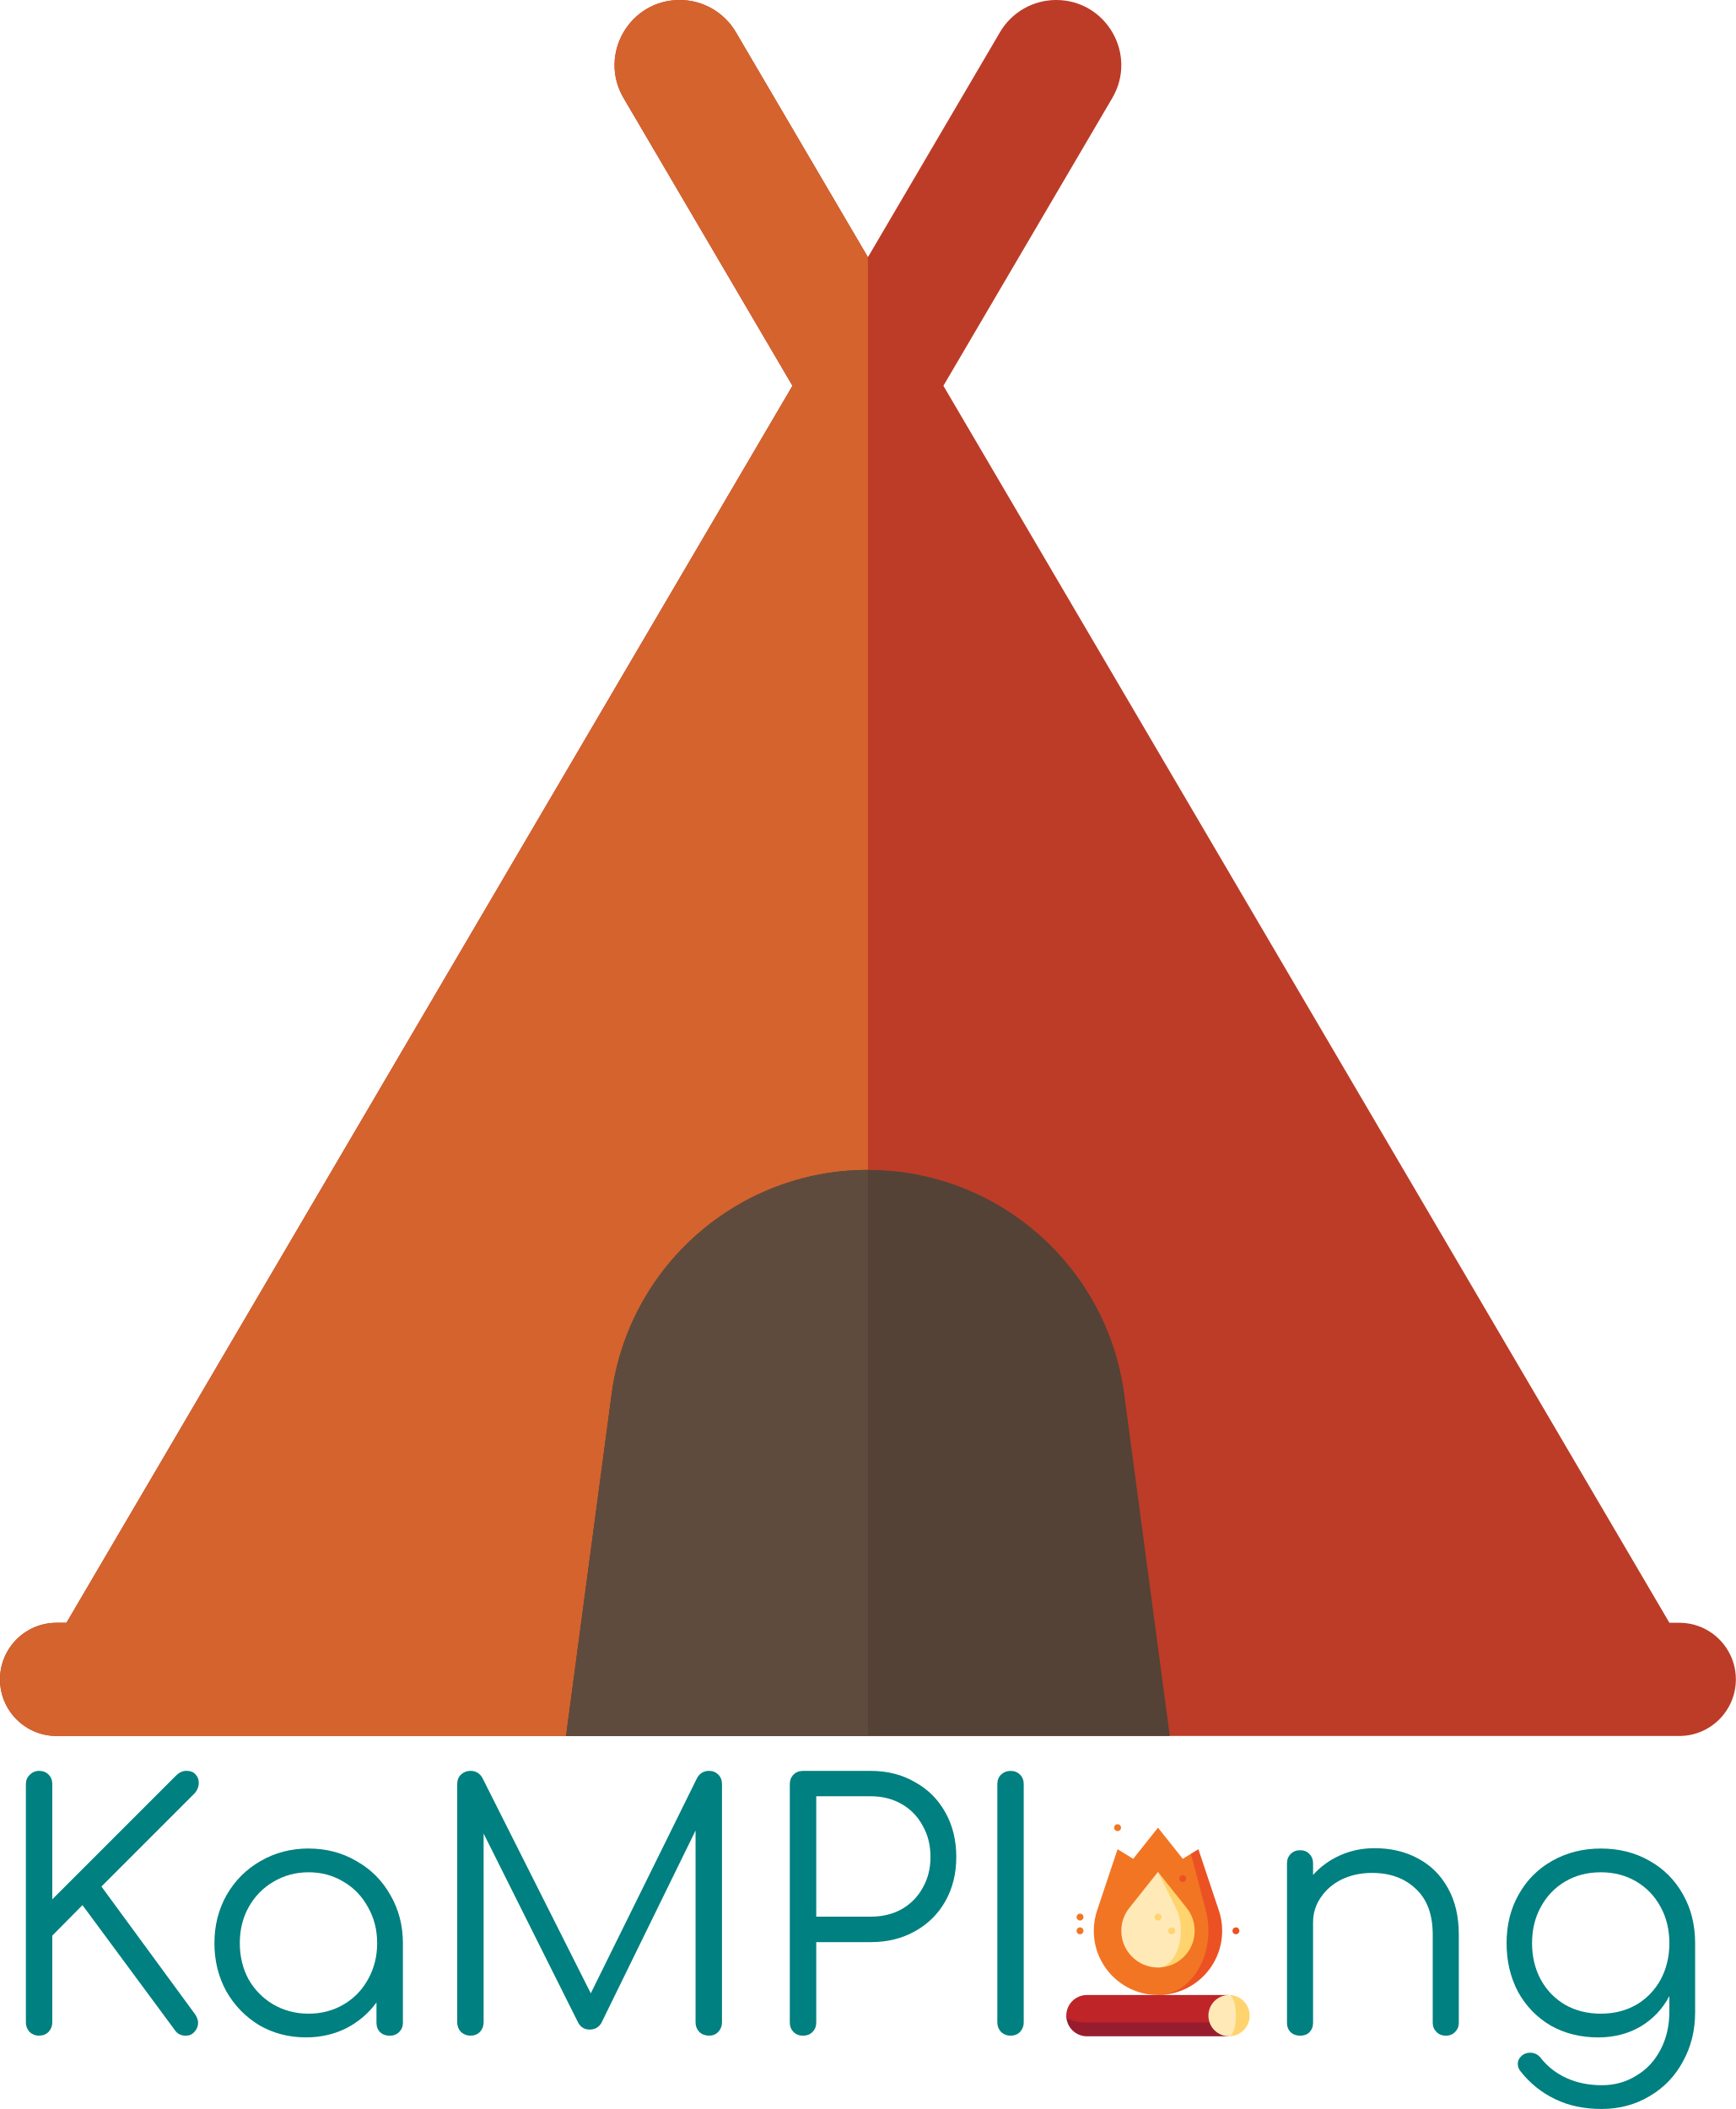
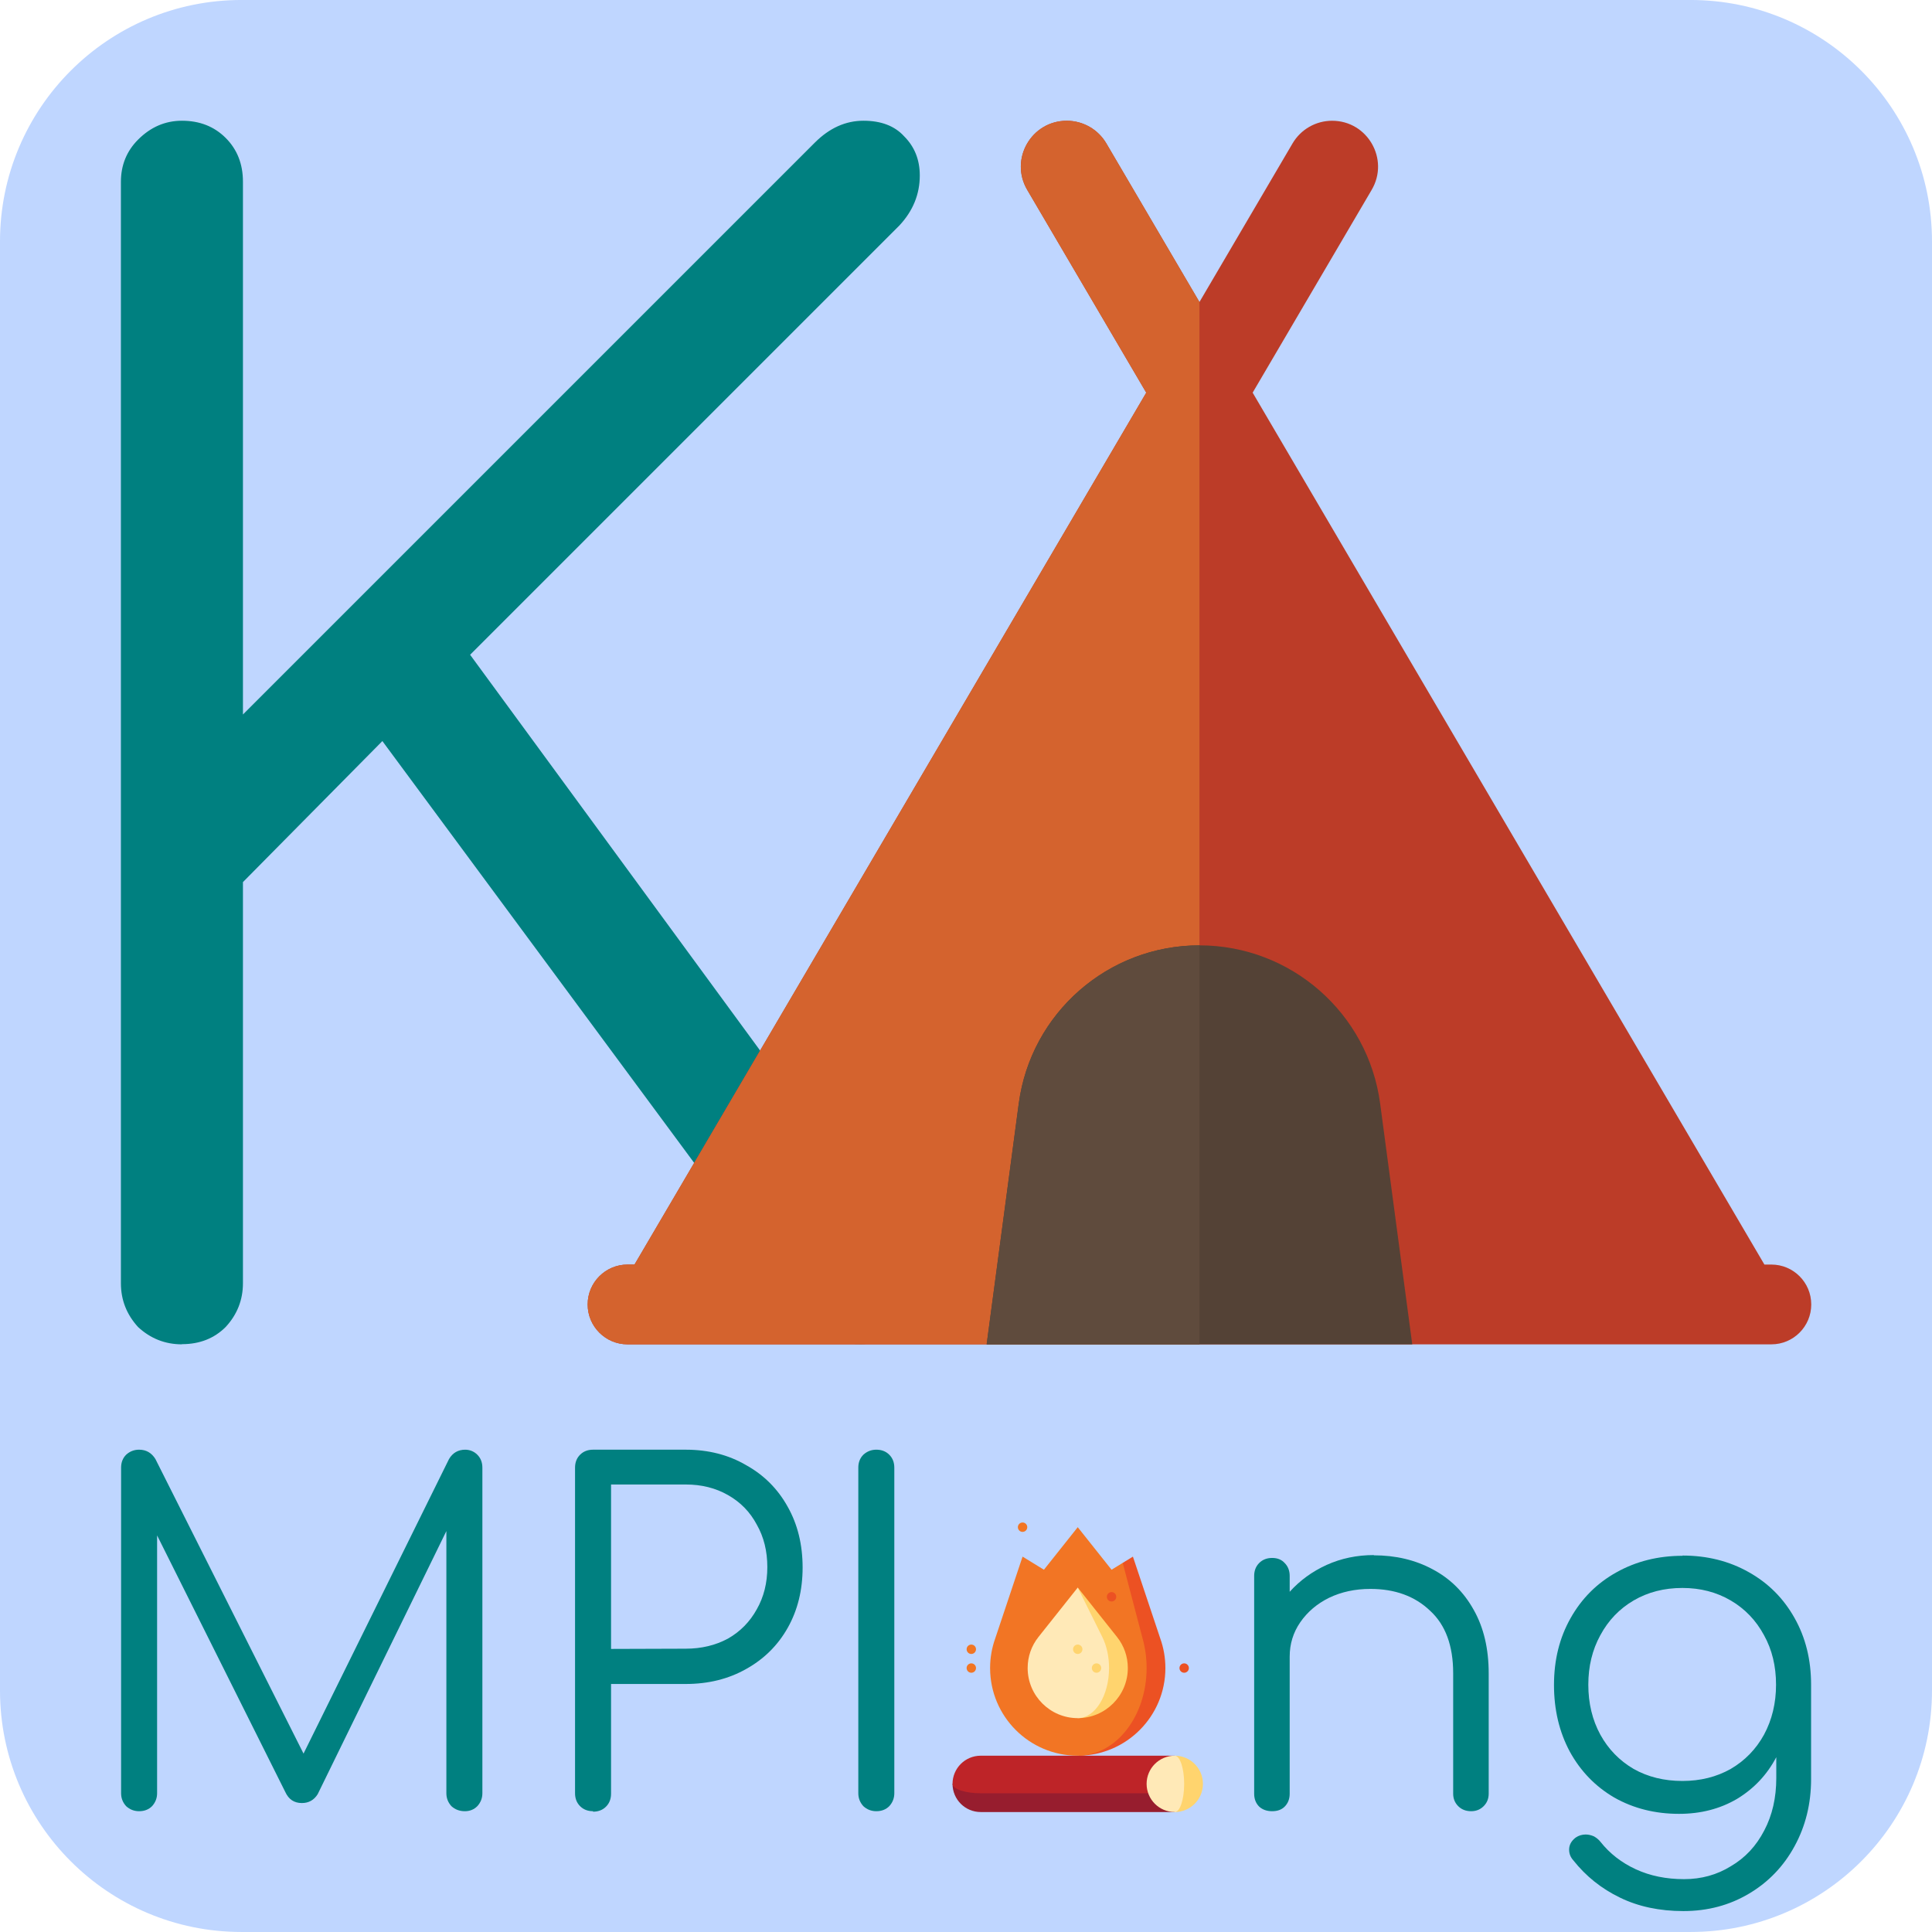
- <svg xmlns="http://www.w3.org/2000/svg" width="9.874mm" height="11.996mm" viewBox="0 0 9.874 11.996" version="1.1" id="svg8">
+ <svg xmlns="http://www.w3.org/2000/svg" width="12mm" height="12mm" viewBox="0 0 12 12" version="1.1" id="svg8">
  <defs id="defs2" />
  <g id="layer1" transform="translate(-19.05702,-57.79911)">
-     <g aria-label="KaMPI  ng" id="text12" style="font-style:normal;font-variant:normal;font-weight:normal;font-stretch:normal;font-size:10.583px;line-height:1.25;font-family:Comfortaa;-inkscape-font-specification:'Comfortaa, Normal';font-variant-ligatures:normal;font-variant-caps:normal;font-variant-numeric:normal;font-variant-east-asian:normal;fill:#008080;fill-opacity:1;stroke:none;stroke-width:0.265" transform="matrix(0.18225,0,0,0.18225,13.67823,57.05434)">
-       <path d="m 30.733,67.62 q -0.169,0 -0.296,-0.116 -0.116,-0.127 -0.116,-0.296 v -7.44 q 0,-0.169 0.116,-0.286 0.127,-0.127 0.296,-0.127 0.18,0 0.296,0.116 0.116,0.116 0.116,0.296 v 3.598 l 3.863,-3.863 q 0.148,-0.148 0.328,-0.148 0.18,0 0.275,0.106 0.106,0.106 0.106,0.265 0,0.191 -0.138,0.339 l -2.9,2.9 2.932,4 q 0.085,0.138 0.085,0.254 0,0.159 -0.116,0.286 -0.106,0.116 -0.265,0.116 -0.233,0 -0.349,-0.18 l -2.879,-3.895 -0.942,0.952 v 2.709 q 0,0.169 -0.116,0.296 -0.116,0.116 -0.296,0.116 z" style="font-style:normal;font-variant:normal;font-weight:normal;font-stretch:normal;font-size:10.583px;font-family:Comfortaa;-inkscape-font-specification:'Comfortaa, Normal';font-variant-ligatures:normal;font-variant-caps:normal;font-variant-numeric:normal;font-variant-east-asian:normal;fill:#008080;stroke-width:0.265" id="path72" />
-       <path d="m 39.147,61.779 q 0.825,0 1.492,0.392 0.677,0.381 1.058,1.058 0.392,0.677 0.392,1.503 v 2.487 q 0,0.169 -0.116,0.286 -0.116,0.116 -0.296,0.116 -0.18,0 -0.296,-0.106 Q 41.264,67.398 41.264,67.218 v -0.635 q -0.37,0.508 -0.942,0.804 -0.571,0.286 -1.259,0.286 -0.804,0 -1.46,-0.381 -0.646,-0.392 -1.027,-1.058 -0.37,-0.677 -0.37,-1.503 0,-0.825 0.381,-1.503 0.392,-0.677 1.058,-1.058 0.677,-0.392 1.503,-0.392 z m 0,5.154 q 0.603,0 1.09,-0.286 0.487,-0.286 0.762,-0.783 0.286,-0.508 0.286,-1.132 0,-0.624 -0.286,-1.122 -0.275,-0.508 -0.762,-0.794 -0.487,-0.296 -1.09,-0.296 -0.603,0 -1.101,0.296 -0.487,0.286 -0.773,0.794 -0.275,0.497 -0.275,1.122 0,0.624 0.275,1.132 0.286,0.497 0.773,0.783 0.497,0.286 1.101,0.286 z" style="font-style:normal;font-variant:normal;font-weight:normal;font-stretch:normal;font-size:10.583px;font-family:Comfortaa;-inkscape-font-specification:'Comfortaa, Normal';font-variant-ligatures:normal;font-variant-caps:normal;font-variant-numeric:normal;font-variant-east-asian:normal;fill:#008080;stroke-width:0.265" id="path74" />
-       <path d="m 51.646,59.355 q 0.169,0 0.286,0.116 0.116,0.116 0.116,0.296 v 7.44 q 0,0.169 -0.116,0.296 -0.116,0.116 -0.286,0.116 -0.18,0 -0.307,-0.116 -0.116,-0.127 -0.116,-0.296 v -5.99 l -2.942,6.011 q -0.127,0.201 -0.36,0.201 -0.265,0 -0.381,-0.254 l -2.932,-5.863 v 5.895 q 0,0.169 -0.116,0.296 -0.116,0.116 -0.296,0.116 -0.169,0 -0.296,-0.116 -0.116,-0.127 -0.116,-0.296 v -7.44 q 0,-0.18 0.116,-0.296 0.127,-0.116 0.296,-0.116 0.243,0 0.37,0.212 l 3.387,6.731 3.323,-6.731 q 0.127,-0.212 0.37,-0.212 z" style="font-style:normal;font-variant:normal;font-weight:normal;font-stretch:normal;font-size:10.583px;font-family:Comfortaa;-inkscape-font-specification:'Comfortaa, Normal';font-variant-ligatures:normal;font-variant-caps:normal;font-variant-numeric:normal;font-variant-east-asian:normal;fill:#008080;stroke-width:0.265" id="path76" />
-       <path d="m 54.577,67.62 q -0.18,0 -0.296,-0.116 -0.116,-0.116 -0.116,-0.296 v -7.44 q 0,-0.18 0.116,-0.296 0.116,-0.116 0.296,-0.116 h 2.117 q 0.773,0 1.376,0.349 0.614,0.339 0.952,0.952 0.339,0.603 0.339,1.386 0,0.773 -0.339,1.376 -0.339,0.603 -0.952,0.942 -0.603,0.339 -1.376,0.339 H 54.99 v 2.508 q 0,0.18 -0.116,0.296 -0.116,0.116 -0.296,0.116 z m 2.117,-3.715 q 0.54,0 0.963,-0.233 0.423,-0.243 0.656,-0.667 0.243,-0.423 0.243,-0.963 0,-0.55 -0.243,-0.974 -0.233,-0.434 -0.656,-0.677 -0.423,-0.243 -0.963,-0.243 H 54.99 v 3.757 z" style="font-style:normal;font-variant:normal;font-weight:normal;font-stretch:normal;font-size:10.583px;font-family:Comfortaa;-inkscape-font-specification:'Comfortaa, Normal';font-variant-ligatures:normal;font-variant-caps:normal;font-variant-numeric:normal;font-variant-east-asian:normal;fill:#008080;stroke-width:0.265" id="path78" />
-       <path d="m 61.054,67.62 q -0.169,0 -0.296,-0.116 -0.116,-0.127 -0.116,-0.296 v -7.44 q 0,-0.18 0.116,-0.296 0.127,-0.116 0.296,-0.116 0.18,0 0.296,0.116 0.116,0.116 0.116,0.296 v 7.44 q 0,0.169 -0.116,0.296 -0.116,0.116 -0.296,0.116 z" style="font-style:normal;font-variant:normal;font-weight:normal;font-stretch:normal;font-size:10.583px;font-family:Comfortaa;-inkscape-font-specification:'Comfortaa, Normal';font-variant-ligatures:normal;font-variant-caps:normal;font-variant-numeric:normal;font-variant-east-asian:normal;fill:#008080;stroke-width:0.265" id="path80" />
-       <path d="m 72.421,61.768 q 0.751,0 1.344,0.317 0.603,0.317 0.942,0.931 0.339,0.603 0.339,1.45 v 2.752 q 0,0.169 -0.116,0.286 -0.116,0.116 -0.286,0.116 -0.18,0 -0.296,-0.116 -0.116,-0.116 -0.116,-0.286 v -2.752 q 0,-0.942 -0.529,-1.429 -0.519,-0.497 -1.365,-0.497 -0.519,0 -0.942,0.201 -0.413,0.201 -0.656,0.561 -0.243,0.349 -0.243,0.783 v 3.133 q 0,0.18 -0.116,0.296 -0.106,0.106 -0.286,0.106 -0.18,0 -0.296,-0.106 -0.116,-0.116 -0.116,-0.296 v -4.974 q 0,-0.18 0.116,-0.296 0.116,-0.116 0.296,-0.116 0.18,0 0.286,0.116 0.116,0.116 0.116,0.296 v 0.36 q 0.349,-0.392 0.847,-0.614 0.497,-0.222 1.079,-0.222 z" style="font-style:normal;font-variant:normal;font-weight:normal;font-stretch:normal;font-size:10.583px;font-family:Comfortaa;-inkscape-font-specification:'Comfortaa, Normal';font-variant-ligatures:normal;font-variant-caps:normal;font-variant-numeric:normal;font-variant-east-asian:normal;fill:#008080;stroke-width:0.265" id="path82" />
-       <path d="m 79.48,61.779 q 0.847,0 1.513,0.381 0.667,0.37 1.048,1.048 0.381,0.667 0.381,1.524 v 2.159 q 0,0.847 -0.381,1.535 -0.37,0.688 -1.037,1.079 -0.667,0.402 -1.503,0.402 -0.815,0 -1.45,-0.307 -0.635,-0.307 -1.069,-0.857 -0.095,-0.106 -0.095,-0.243 0,-0.159 0.148,-0.275 0.106,-0.074 0.233,-0.074 0.095,0 0.191,0.042 0.095,0.053 0.148,0.127 0.317,0.402 0.804,0.624 0.487,0.222 1.101,0.222 0.593,0 1.069,-0.296 0.487,-0.286 0.762,-0.815 0.275,-0.519 0.275,-1.196 v -0.476 q -0.317,0.603 -0.9,0.952 -0.582,0.339 -1.323,0.339 -0.825,0 -1.482,-0.37 -0.646,-0.381 -1.016,-1.048 -0.36,-0.677 -0.36,-1.524 0,-0.857 0.381,-1.524 0.381,-0.677 1.048,-1.048 0.677,-0.381 1.513,-0.381 z m 0,5.154 q 0.614,0 1.101,-0.275 0.487,-0.286 0.762,-0.783 0.275,-0.508 0.275,-1.143 0,-0.635 -0.275,-1.132 -0.275,-0.508 -0.762,-0.794 -0.487,-0.286 -1.101,-0.286 -0.624,0 -1.111,0.286 -0.487,0.286 -0.762,0.794 -0.275,0.497 -0.275,1.132 0,0.635 0.275,1.143 0.275,0.497 0.762,0.783 0.487,0.275 1.111,0.275 z" style="font-style:normal;font-variant:normal;font-weight:normal;font-stretch:normal;font-size:10.583px;font-family:Comfortaa;-inkscape-font-specification:'Comfortaa, Normal';font-variant-ligatures:normal;font-variant-caps:normal;font-variant-numeric:normal;font-variant-east-asian:normal;fill:#008080;stroke-width:0.265" id="path84" />
-     </g>
-     <g id="g375" transform="matrix(0.02146587,0,0,0.02146587,19.05702,57.79911)">
+     <rect style="opacity:1;fill:#bfd6ff;fill-opacity:1;stroke-width:0.303" id="rect1563" width="12" height="12" x="19.057" y="57.799" rx="1.5" />
+     <path d="m 20.187,66.149 q -0.156,0 -0.272,-0.107 -0.107,-0.117 -0.107,-0.272 v -6.841 q 0,-0.156 0.107,-0.263 0.117,-0.117 0.272,-0.117 0.165,0 0.272,0.107 0.107,0.107 0.107,0.272 v 3.309 l 3.552,-3.552 q 0.136,-0.136 0.302,-0.136 0.165,0 0.253,0.097 0.097,0.097 0.097,0.243 0,0.175 -0.127,0.311 l -2.666,2.666 2.695,3.678 q 0.078,0.126 0.078,0.234 0,0.146 -0.107,0.263 -0.097,0.107 -0.243,0.107 -0.214,0 -0.321,-0.165 l -2.647,-3.581 -0.866,0.876 v 2.491 q 0,0.156 -0.107,0.272 -0.107,0.107 -0.272,0.107 z" style="font-style:normal;font-variant:normal;font-weight:normal;font-stretch:normal;font-size:10.583px;line-height:1.25;font-family:Comfortaa;-inkscape-font-specification:'Comfortaa, Normal';font-variant-ligatures:normal;font-variant-caps:normal;font-variant-numeric:normal;font-variant-east-asian:normal;fill:#008080;fill-opacity:1;stroke:none;stroke-width:0.243" id="path72" />
+     <g id="g375" transform="matrix(0.01652174,0,0,0.01652174,22.70702,58.54911)">
      <g id="XMLID_501_">
        <path id="XMLID_1410_" style="fill:#bc3c28" d="m 460,445 c 0,8.284 -6.716,15 -15,15 H 420 40 15 C 6.716,460 0,453.284 0,445 0,436.716 6.716,430 15,430 h 2.609 L 210,102.222 165.249,25.979 C 158.5,14.481 166.791,0 180.124,0 v 0 c 6.118,0 11.778,3.241 14.875,8.517 L 230,68.148 265.001,8.517 C 268.098,3.241 273.758,0 279.876,0 v 0 c 13.333,0 21.624,14.481 14.875,25.979 L 250,102.222 442.391,430 H 445 c 8.284,0 15,6.716 15,15 z" />
        <path id="XMLID_1409_" style="fill:#d4632e" d="M 230,460 H 40 15 C 6.716,460 0,453.284 0,445 0,436.716 6.716,430 15,430 h 2.609 L 210,102.222 165.249,25.979 C 158.5,14.481 166.791,0 180.124,0 v 0 c 6.118,0 11.778,3.241 14.875,8.517 L 230,68.148 Z" />
        <path id="XMLID_1408_" style="fill:#544236" d="M 297.93,369.474 310,460 H 150 l 12.07,-90.526 C 166.61,335.427 195.652,310 230,310 v 0 c 34.348,0 63.39,25.427 67.93,59.474 z" />
        <path id="XMLID_1262_" style="fill:#5f4b3d" d="m 230,460 h -80 l 12.07,-90.526 C 166.61,335.427 195.652,310 230,310 v 0 z" />
      </g>
      <g id="g318" />
      <g id="g320" />
      <g id="g322" />
      <g id="g324" />
      <g id="g326" />
      <g id="g328" />
      <g id="g330" />
      <g id="g332" />
      <g id="g334" />
      <g id="g336" />
      <g id="g338" />
      <g id="g340" />
      <g id="g342" />
      <g id="g344" />
      <g id="g346" />
    </g>
  </g>
  <g id="layer2">
-     <g id="g233" transform="matrix(0.00235582,0,0,0.00235581,5.98399,10.37619)">
-       <path style="fill:#971d2e" d="m 34.595,462.184 c 0,27.51 22.307,49.816 49.816,49.816 h 343.178 v -33.211 z" id="path127" />
-       <path style="fill:#be2428" d="M 427.589,412.368 V 478.79 H 84.411 c -27.51,0 -49.816,-7.439 -49.816,-16.605 0,-27.51 22.307,-49.816 49.816,-49.816 h 343.178 z" id="path129" />
-       <path style="fill:#ffd46e" d="M 427.589,412.368 V 512 c 27.51,0 49.816,-22.307 49.816,-49.816 0,-27.51 -22.306,-49.816 -49.816,-49.816 z" id="path131" />
-       <path style="fill:#ffe9b7" d="m 427.589,412.368 c 9.166,0 16.605,22.307 16.605,49.816 0,27.51 -7.439,49.816 -16.605,49.816 -27.51,0 -49.816,-22.307 -49.816,-49.816 0,-27.51 22.307,-49.816 49.816,-49.816 z" id="path133" />
-       <path style="fill:#ec5123" d="m 401.939,205.099 -48.377,-144.744 -18,11.037 -77.99,340.964 c 84.876,-0.841 153.412,-69.898 153.412,-154.973 0,-18.343 -3.188,-35.944 -9.045,-52.284 z" id="path135" />
-       <path style="fill:#f27524" d="m 370.666,205.099 c 4.594,16.34 7.107,33.941 7.107,52.285 0,84.931 -53.669,153.899 -120.201,154.973 -0.52,0.011 -1.052,0.011 -1.572,0.011 -85.595,0 -154.984,-69.388 -154.984,-154.984 0,-18.343 3.188,-35.945 9.044,-52.285 L 158.437,60.355 196.209,83.525 256,8.303 315.791,83.525 335.562,71.392 Z" id="path137" />
-       <path style="fill:#ffd46e" d="M 325.488,202.475 256,115.053 v 230.893 c 48.831,0 88.562,-39.731 88.562,-88.562 0,-20.192 -6.609,-39.189 -19.074,-54.909 z" id="path139" />
-       <path style="fill:#ffe9b7" d="m 299.429,202.475 c 7.793,15.72 11.923,34.716 11.923,54.909 0,48.831 -24.831,88.562 -55.351,88.562 -48.831,0 -88.562,-39.731 -88.562,-88.562 0,-20.192 6.609,-39.189 19.118,-54.953 L 256,115.053 Z" id="path141" />
-       <g id="g147">
-         <circle style="fill:#ec5123" cx="444.195" cy="257.384" r="8.303" id="circle143" />
-         <circle style="fill:#ec5123" cx="315.791" cy="131.371" r="8.303" id="circle145" />
+     <g id="g1495" transform="matrix(1.491035,0,0,1.491035,-3.127511,-6.014783)">
+       <path d="m 23.091,67.872 q 0.031,0 0.052,0.021 0.021,0.021 0.021,0.054 v 1.356 q 0,0.031 -0.021,0.054 -0.021,0.021 -0.052,0.021 -0.033,0 -0.056,-0.021 -0.021,-0.023 -0.021,-0.054 v -1.092 l -0.536,1.096 q -0.023,0.037 -0.066,0.037 -0.048,0 -0.069,-0.046 l -0.534,-1.069 v 1.074 q 0,0.031 -0.021,0.054 -0.021,0.021 -0.054,0.021 -0.031,0 -0.054,-0.021 -0.021,-0.023 -0.021,-0.054 V 67.947 q 0,-0.033 0.021,-0.054 0.023,-0.021 0.054,-0.021 0.044,0 0.068,0.039 l 0.617,1.227 0.606,-1.227 q 0.023,-0.039 0.068,-0.039 z" style="font-style:normal;font-variant:normal;font-weight:normal;font-stretch:normal;font-size:10.583px;line-height:1.25;font-family:Comfortaa;-inkscape-font-specification:'Comfortaa, Normal';font-variant-ligatures:normal;font-variant-caps:normal;font-variant-numeric:normal;font-variant-east-asian:normal;fill:#008080;fill-opacity:1;stroke:none;stroke-width:0.048" id="path76" transform="translate(-19.05702,-57.79911)" />
+       <path d="m 23.625,69.378 q -0.033,0 -0.054,-0.021 -0.021,-0.021 -0.021,-0.054 V 67.947 q 0,-0.033 0.021,-0.054 0.021,-0.021 0.054,-0.021 h 0.386 q 0.141,0 0.251,0.064 0.112,0.062 0.174,0.174 0.062,0.11 0.062,0.253 0,0.141 -0.062,0.251 -0.062,0.11 -0.174,0.172 -0.11,0.062 -0.251,0.062 H 23.7 v 0.457 q 0,0.033 -0.021,0.054 -0.021,0.021 -0.054,0.021 z m 0.386,-0.677 q 0.098,0 0.176,-0.042 0.077,-0.044 0.12,-0.122 0.044,-0.077 0.044,-0.176 0,-0.1 -0.044,-0.177 -0.042,-0.079 -0.12,-0.123 -0.077,-0.044 -0.176,-0.044 H 23.7 v 0.685 z" style="font-style:normal;font-variant:normal;font-weight:normal;font-stretch:normal;font-size:10.583px;line-height:1.25;font-family:Comfortaa;-inkscape-font-specification:'Comfortaa, Normal';font-variant-ligatures:normal;font-variant-caps:normal;font-variant-numeric:normal;font-variant-east-asian:normal;fill:#008080;fill-opacity:1;stroke:none;stroke-width:0.048" id="path78" transform="translate(-19.05702,-57.79911)" />
+       <path d="m 24.805,69.378 q -0.031,0 -0.054,-0.021 -0.021,-0.023 -0.021,-0.054 V 67.947 q 0,-0.033 0.021,-0.054 0.023,-0.021 0.054,-0.021 0.033,0 0.054,0.021 0.021,0.021 0.021,0.054 v 1.356 q 0,0.031 -0.021,0.054 -0.021,0.021 -0.054,0.021 z" style="font-style:normal;font-variant:normal;font-weight:normal;font-stretch:normal;font-size:10.583px;line-height:1.25;font-family:Comfortaa;-inkscape-font-specification:'Comfortaa, Normal';font-variant-ligatures:normal;font-variant-caps:normal;font-variant-numeric:normal;font-variant-east-asian:normal;fill:#008080;fill-opacity:1;stroke:none;stroke-width:0.048" id="path80" transform="translate(-19.05702,-57.79911)" />
+       <path d="m 26.877,68.312 q 0.137,0 0.245,0.058 0.11,0.058 0.172,0.17 0.062,0.11 0.062,0.264 v 0.501 q 0,0.031 -0.021,0.052 -0.021,0.021 -0.052,0.021 -0.033,0 -0.054,-0.021 -0.021,-0.021 -0.021,-0.052 V 68.803 q 0,-0.172 -0.096,-0.26 -0.095,-0.091 -0.249,-0.091 -0.095,0 -0.172,0.037 -0.075,0.037 -0.12,0.102 -0.044,0.064 -0.044,0.143 v 0.571 q 0,0.033 -0.021,0.054 -0.019,0.019 -0.052,0.019 -0.033,0 -0.054,-0.019 -0.021,-0.021 -0.021,-0.054 V 68.398 q 0,-0.033 0.021,-0.054 0.021,-0.021 0.054,-0.021 0.033,0 0.052,0.021 0.021,0.021 0.021,0.054 v 0.066 q 0.064,-0.071 0.154,-0.112 0.091,-0.041 0.197,-0.041 z" style="font-style:normal;font-variant:normal;font-weight:normal;font-stretch:normal;font-size:10.583px;line-height:1.25;font-family:Comfortaa;-inkscape-font-specification:'Comfortaa, Normal';font-variant-ligatures:normal;font-variant-caps:normal;font-variant-numeric:normal;font-variant-east-asian:normal;fill:#008080;fill-opacity:1;stroke:none;stroke-width:0.048" id="path82" transform="translate(-19.05702,-57.79911)" />
+       <path d="m 28.163,68.313 q 0.154,0 0.276,0.069 0.122,0.068 0.191,0.191 0.069,0.122 0.069,0.278 v 0.393 q 0,0.154 -0.069,0.28 -0.068,0.125 -0.189,0.197 -0.122,0.073 -0.274,0.073 -0.149,0 -0.264,-0.056 -0.116,-0.056 -0.195,-0.156 -0.017,-0.019 -0.017,-0.044 0,-0.029 0.027,-0.05 0.019,-0.013 0.042,-0.013 0.017,0 0.035,0.008 0.017,0.01 0.027,0.023 0.058,0.073 0.147,0.114 0.089,0.041 0.201,0.041 0.108,0 0.195,-0.054 0.089,-0.052 0.139,-0.149 0.05,-0.095 0.05,-0.218 v -0.087 q -0.058,0.11 -0.164,0.174 -0.106,0.062 -0.241,0.062 -0.15,0 -0.27,-0.068 -0.118,-0.069 -0.185,-0.191 -0.066,-0.123 -0.066,-0.278 0,-0.156 0.069,-0.278 0.069,-0.123 0.191,-0.191 0.123,-0.069 0.276,-0.069 z m 0,0.939 q 0.112,0 0.201,-0.05 0.089,-0.052 0.139,-0.143 0.05,-0.093 0.05,-0.208 0,-0.116 -0.05,-0.206 -0.05,-0.093 -0.139,-0.145 -0.089,-0.052 -0.201,-0.052 -0.114,0 -0.203,0.052 -0.089,0.052 -0.139,0.145 -0.05,0.091 -0.05,0.206 0,0.116 0.05,0.208 0.05,0.091 0.139,0.143 0.089,0.05 0.203,0.05 z" style="font-style:normal;font-variant:normal;font-weight:normal;font-stretch:normal;font-size:10.583px;line-height:1.25;font-family:Comfortaa;-inkscape-font-specification:'Comfortaa, Normal';font-variant-ligatures:normal;font-variant-caps:normal;font-variant-numeric:normal;font-variant-east-asian:normal;fill:#008080;fill-opacity:1;stroke:none;stroke-width:0.048" id="path84" transform="translate(-19.05702,-57.79911)" />
+       <g id="g233" transform="matrix(0.00235582,0,0,0.00235581,5.98399,10.37619)">
+         <path style="fill:#971d2e" d="m 34.595,462.184 c 0,27.51 22.307,49.816 49.816,49.816 h 343.178 v -33.211 z" id="path127" />
+         <path style="fill:#be2428" d="M 427.589,412.368 V 478.79 H 84.411 c -27.51,0 -49.816,-7.439 -49.816,-16.605 0,-27.51 22.307,-49.816 49.816,-49.816 h 343.178 z" id="path129" />
+         <path style="fill:#ffd46e" d="M 427.589,412.368 V 512 c 27.51,0 49.816,-22.307 49.816,-49.816 0,-27.51 -22.306,-49.816 -49.816,-49.816 z" id="path131" />
+         <path style="fill:#ffe9b7" d="m 427.589,412.368 c 9.166,0 16.605,22.307 16.605,49.816 0,27.51 -7.439,49.816 -16.605,49.816 -27.51,0 -49.816,-22.307 -49.816,-49.816 0,-27.51 22.307,-49.816 49.816,-49.816 z" id="path133" />
+         <path style="fill:#ec5123" d="m 401.939,205.099 -48.377,-144.744 -18,11.037 -77.99,340.964 c 84.876,-0.841 153.412,-69.898 153.412,-154.973 0,-18.343 -3.188,-35.944 -9.045,-52.284 z" id="path135" />
+         <path style="fill:#f27524" d="m 370.666,205.099 c 4.594,16.34 7.107,33.941 7.107,52.285 0,84.931 -53.669,153.899 -120.201,154.973 -0.52,0.011 -1.052,0.011 -1.572,0.011 -85.595,0 -154.984,-69.388 -154.984,-154.984 0,-18.343 3.188,-35.945 9.044,-52.285 L 158.437,60.355 196.209,83.525 256,8.303 315.791,83.525 335.562,71.392 Z" id="path137" />
+         <path style="fill:#ffd46e" d="M 325.488,202.475 256,115.053 v 230.893 c 48.831,0 88.562,-39.731 88.562,-88.562 0,-20.192 -6.609,-39.189 -19.074,-54.909 z" id="path139" />
+         <path style="fill:#ffe9b7" d="m 299.429,202.475 c 7.793,15.72 11.923,34.716 11.923,54.909 0,48.831 -24.831,88.562 -55.351,88.562 -48.831,0 -88.562,-39.731 -88.562,-88.562 0,-20.192 6.609,-39.189 19.118,-54.953 L 256,115.053 Z" id="path141" />
+         <g id="g147">
+           <circle style="fill:#ec5123" cx="444.195" cy="257.384" r="8.303" id="circle143" />
+           <circle style="fill:#ec5123" cx="315.791" cy="131.371" r="8.303" id="circle145" />
+         </g>
+         <g id="g155">
+           <circle style="fill:#f27524" cx="158.438" cy="8.303" r="8.303" id="circle149" />
+           <circle style="fill:#f27524" cx="67.805" cy="257.384" r="8.303" id="circle151" />
+           <circle style="fill:#f27524" cx="67.805" cy="224.173" r="8.303" id="circle153" />
+         </g>
+         <g id="g161">
+           <circle style="fill:#ffd46e" cx="256" cy="224.173" r="8.303" id="circle157" />
+           <circle style="fill:#ffd46e" cx="289.211" cy="257.384" r="8.303" id="circle159" />
+         </g>
+         <g id="g163" />
+         <g id="g165" />
+         <g id="g167" />
+         <g id="g169" />
+         <g id="g171" />
+         <g id="g173" />
+         <g id="g175" />
+         <g id="g177" />
+         <g id="g179" />
+         <g id="g181" />
+         <g id="g183" />
+         <g id="g185" />
+         <g id="g187" />
+         <g id="g189" />
+         <g id="g191" />
      </g>
-       <g id="g155">
-         <circle style="fill:#f27524" cx="158.438" cy="8.303" r="8.303" id="circle149" />
-         <circle style="fill:#f27524" cx="67.805" cy="257.384" r="8.303" id="circle151" />
-         <circle style="fill:#f27524" cx="67.805" cy="224.173" r="8.303" id="circle153" />
-       </g>
-       <g id="g161">
-         <circle style="fill:#ffd46e" cx="256" cy="224.173" r="8.303" id="circle157" />
-         <circle style="fill:#ffd46e" cx="289.211" cy="257.384" r="8.303" id="circle159" />
-       </g>
-       <g id="g163" />
-       <g id="g165" />
-       <g id="g167" />
-       <g id="g169" />
-       <g id="g171" />
-       <g id="g173" />
-       <g id="g175" />
-       <g id="g177" />
-       <g id="g179" />
-       <g id="g181" />
-       <g id="g183" />
-       <g id="g185" />
-       <g id="g187" />
-       <g id="g189" />
-       <g id="g191" />
    </g>
  </g>
</svg>
